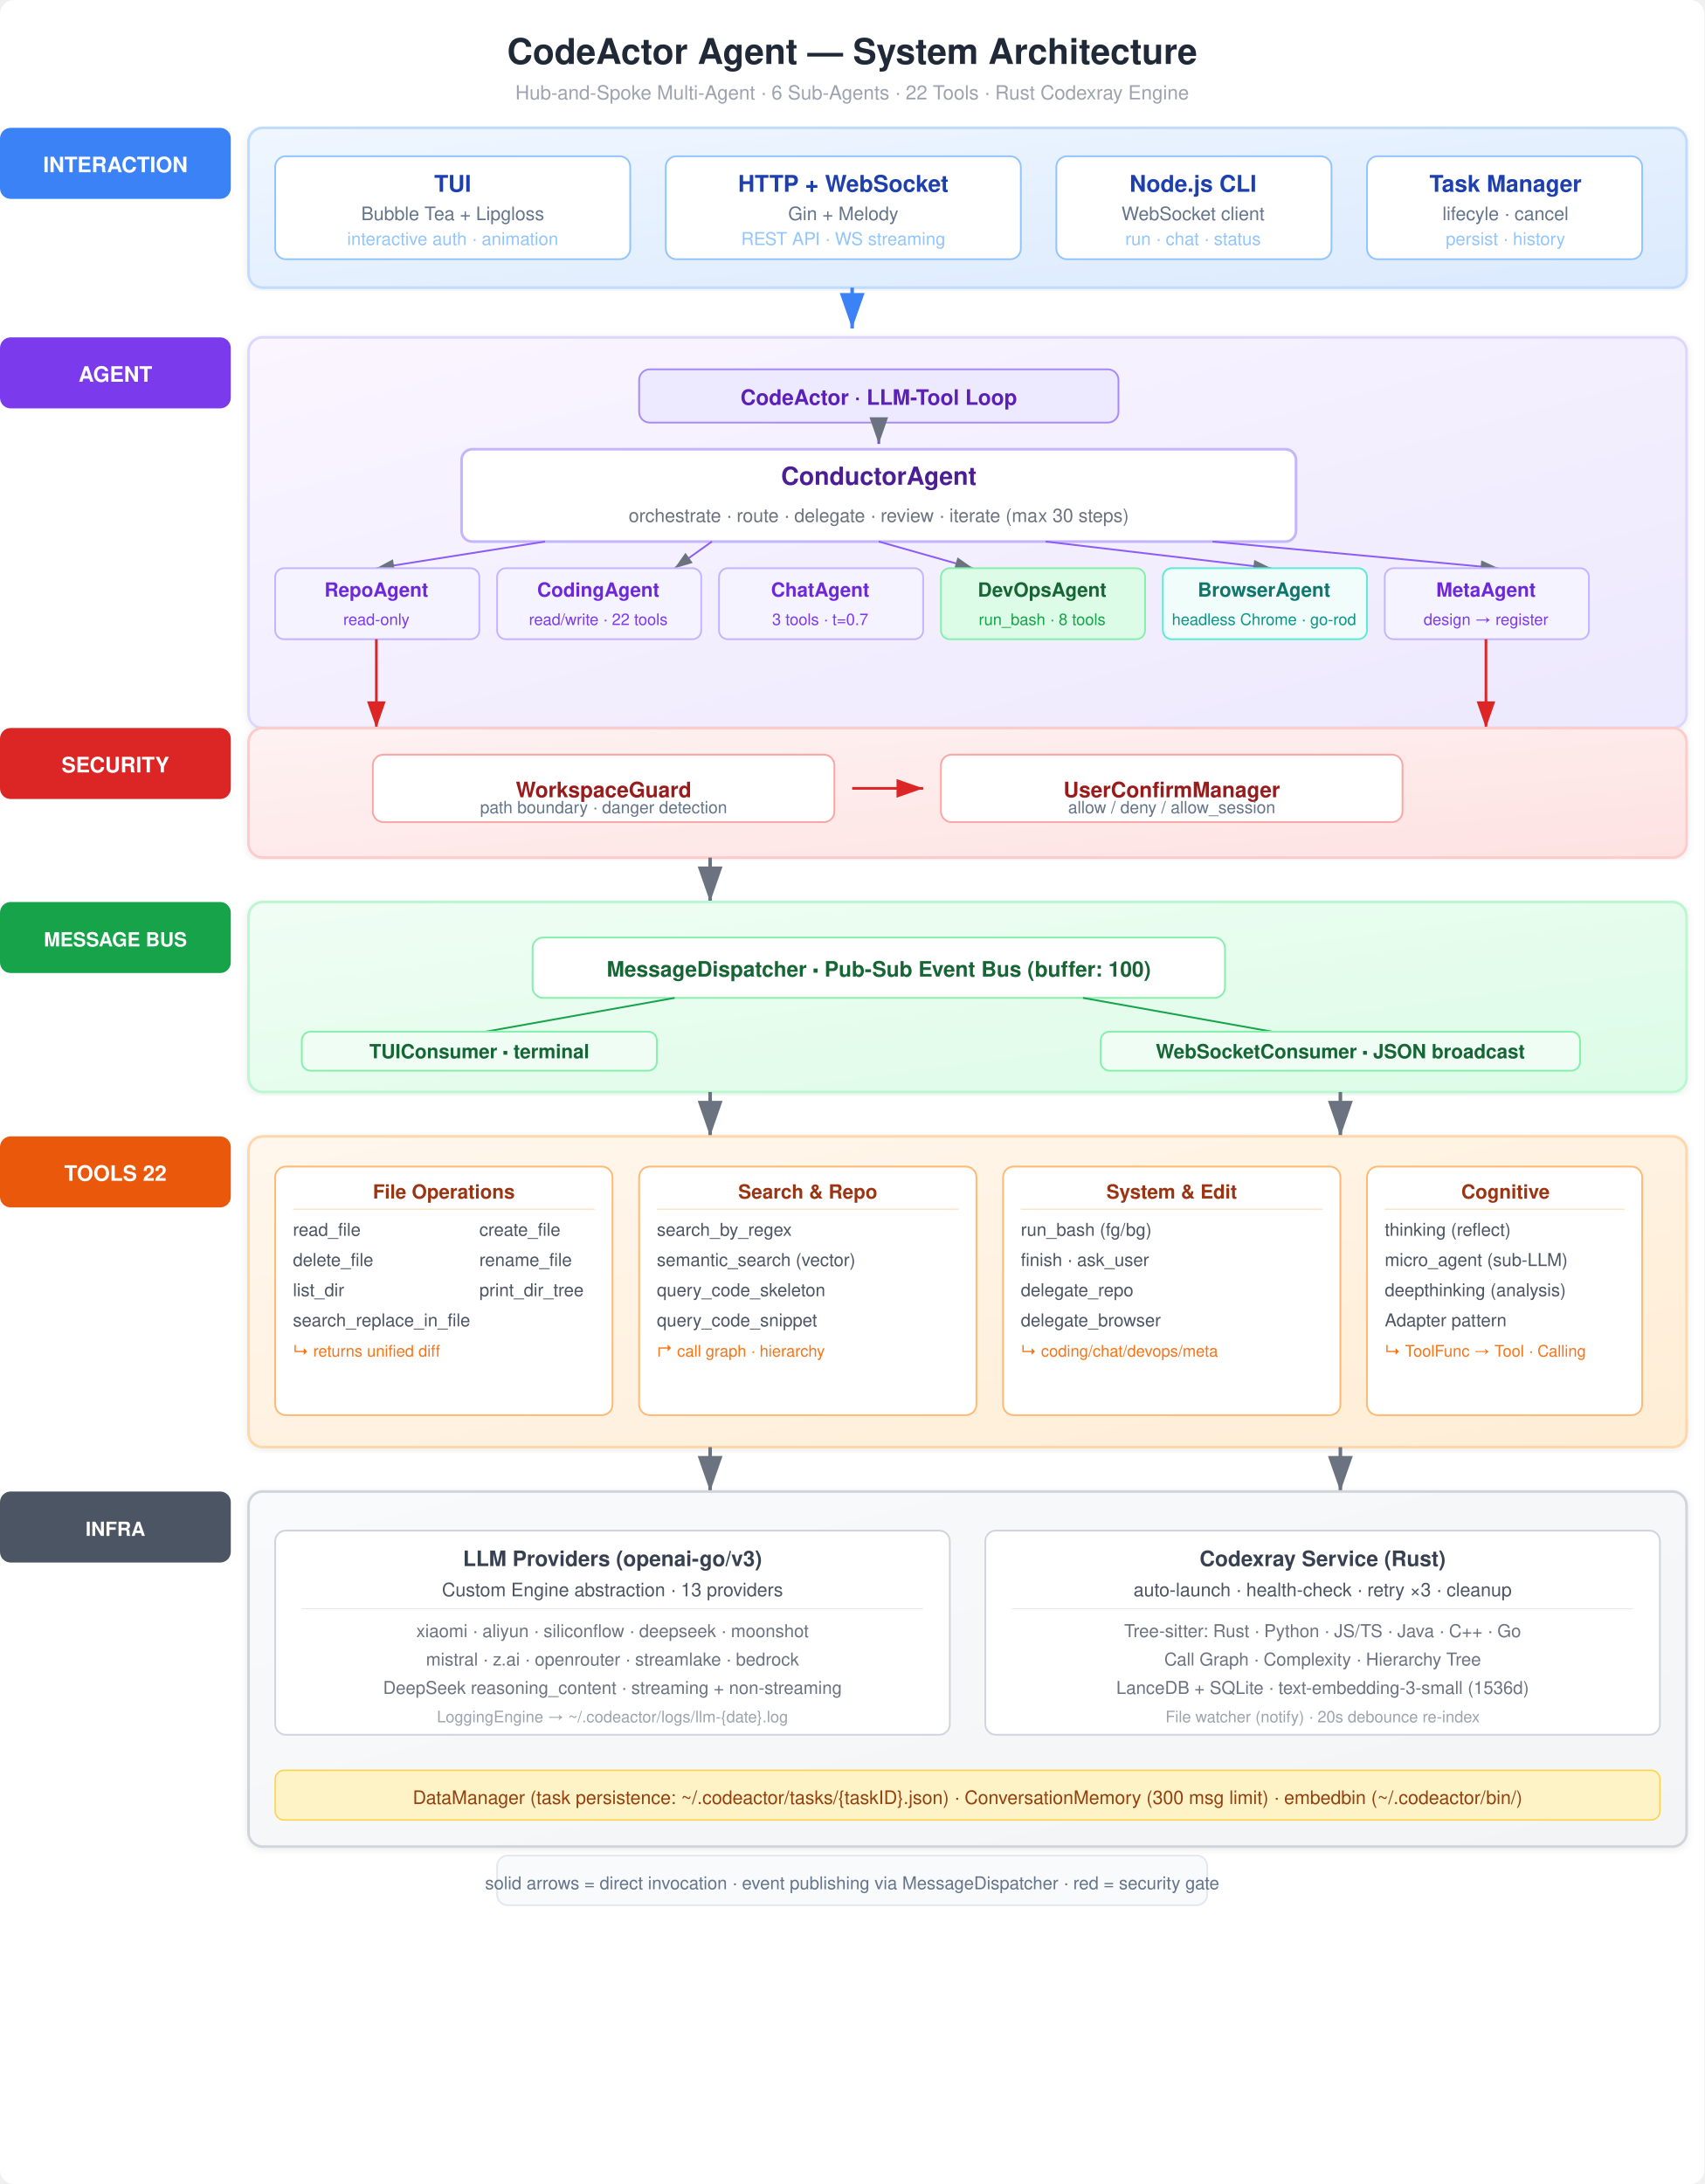
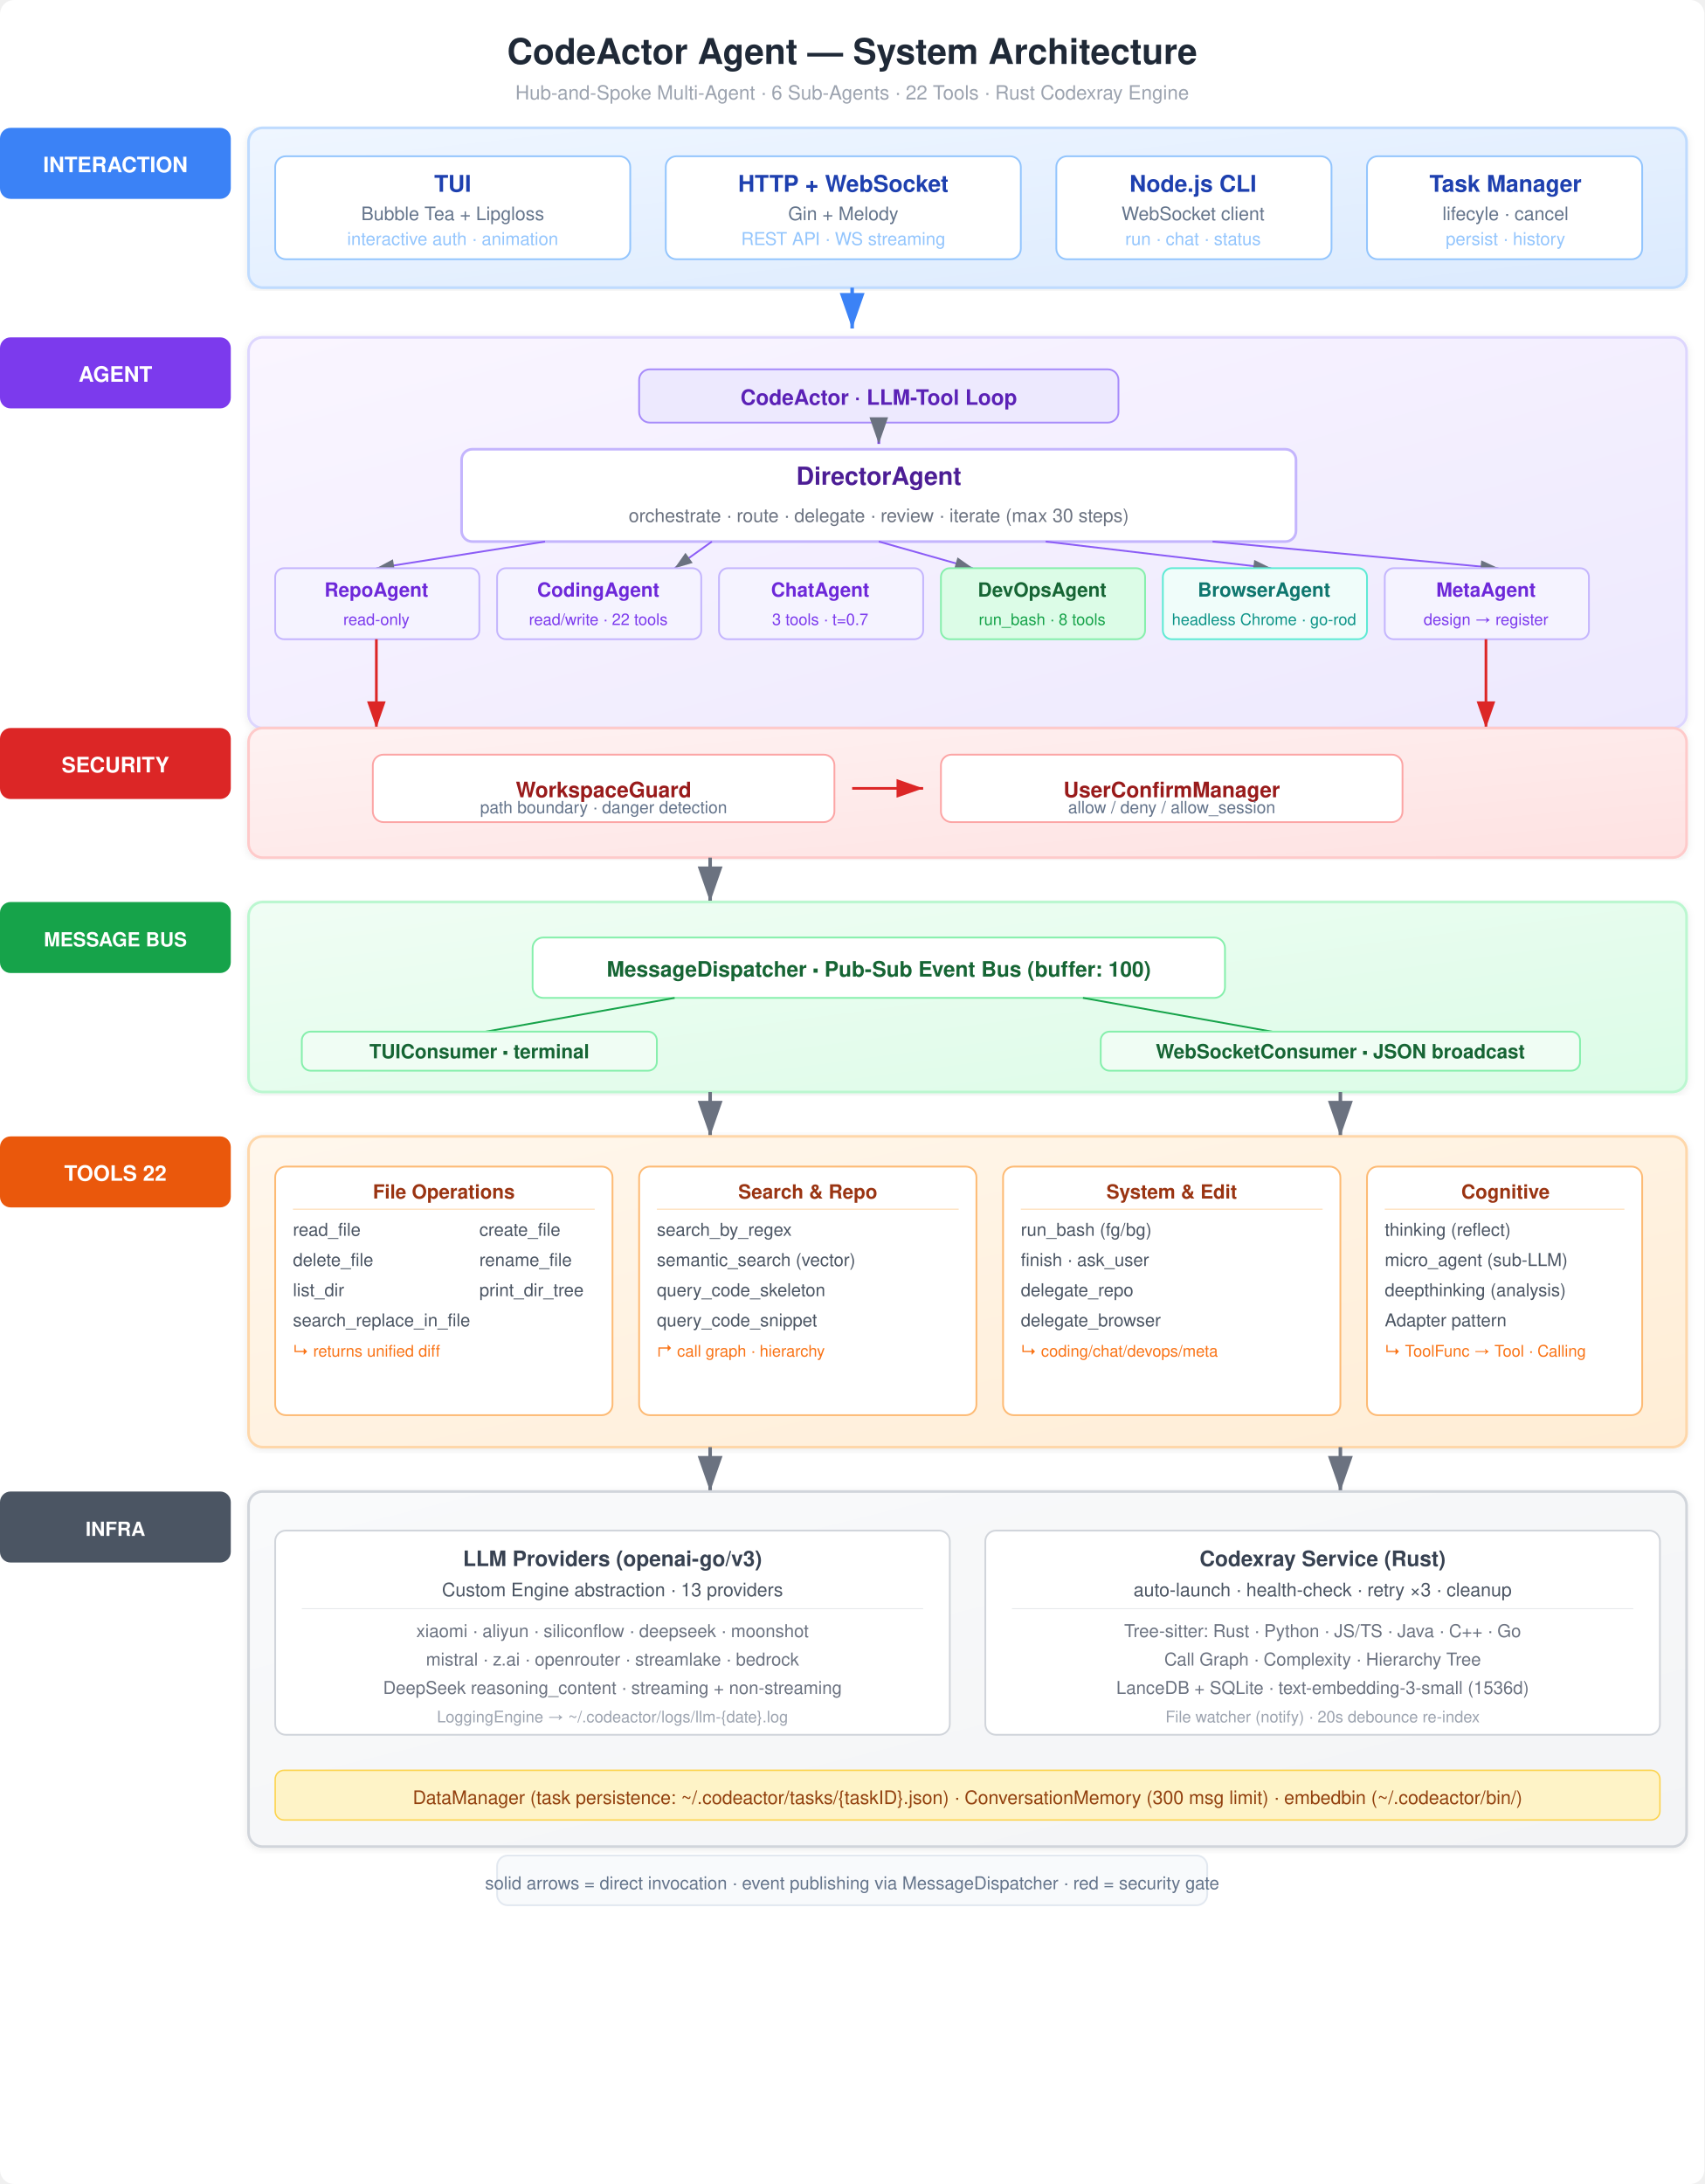
<svg xmlns="http://www.w3.org/2000/svg" viewBox="0 0 960 1230" font-family="-apple-system, BlinkMacSystemFont, 'Segoe UI', Helvetica, Arial, sans-serif">
  <defs>
    <marker id="arrow" markerWidth="10" markerHeight="7" refX="10" refY="3.5" orient="auto">
      <polygon points="0 0, 10 3.5, 0 7" fill="#6b7280" />
    </marker>
    <marker id="arrow-blue" markerWidth="10" markerHeight="7" refX="10" refY="3.5" orient="auto">
      <polygon points="0 0, 10 3.5, 0 7" fill="#3b82f6" />
    </marker>
    <marker id="arrow-purple" markerWidth="10" markerHeight="7" refX="10" refY="3.5" orient="auto">
      <polygon points="0 0, 10 3.5, 0 7" fill="#7c3aed" />
    </marker>
    <marker id="arrow-red" markerWidth="10" markerHeight="7" refX="10" refY="3.5" orient="auto">
      <polygon points="0 0, 10 3.5, 0 7" fill="#dc2626" />
    </marker>
    <linearGradient id="grad-interaction" x1="0" y1="0" x2="1" y2="1">
      <stop offset="0%" stop-color="#eff6ff" />
      <stop offset="100%" stop-color="#dbeafe" />
    </linearGradient>
    <linearGradient id="grad-agent" x1="0" y1="0" x2="1" y2="1">
      <stop offset="0%" stop-color="#faf5ff" />
      <stop offset="100%" stop-color="#ede9fe" />
    </linearGradient>
    <linearGradient id="grad-security" x1="0" y1="0" x2="1" y2="1">
      <stop offset="0%" stop-color="#fef2f2" />
      <stop offset="100%" stop-color="#fee2e2" />
    </linearGradient>
    <linearGradient id="grad-msg" x1="0" y1="0" x2="1" y2="1">
      <stop offset="0%" stop-color="#f0fdf4" />
      <stop offset="100%" stop-color="#dcfce7" />
    </linearGradient>
    <linearGradient id="grad-tool" x1="0" y1="0" x2="1" y2="1">
      <stop offset="0%" stop-color="#fff7ed" />
      <stop offset="100%" stop-color="#ffedd5" />
    </linearGradient>
    <linearGradient id="grad-infra" x1="0" y1="0" x2="1" y2="1">
      <stop offset="0%" stop-color="#f9fafb" />
      <stop offset="100%" stop-color="#f3f4f6" />
    </linearGradient>
    <filter id="shadow" x="-2%" y="-2%" width="104%" height="104%">
      <feDropShadow dx="0" dy="1" stdDeviation="2" flood-opacity="0.08" />
    </filter>
  </defs>
  <rect width="960" height="1230" fill="#ffffff" rx="8" />
  <text x="480" y="36" text-anchor="middle" font-size="20" font-weight="700" fill="#1f2937">CodeActor Agent — System Architecture</text>
  <text x="480" y="56" text-anchor="middle" font-size="11" fill="#9ca3af">Hub-and-Spoke Multi-Agent · 6 Sub-Agents · 22 Tools · Rust Codexray Engine</text>
  <rect x="140" y="72" width="810" height="90" rx="8" fill="url(#grad-interaction)" stroke="#bfdbfe" stroke-width="1.5" filter="url(#shadow)" />
  <rect x="0" y="72" width="130" height="40" rx="6" fill="#3b82f6" />
  <text x="65" y="97" text-anchor="middle" font-size="12" font-weight="700" fill="#fff">INTERACTION</text>
  <rect x="155" y="88" width="200" height="58" rx="6" fill="#fff" stroke="#93c5fd" stroke-width="1" />
  <text x="255" y="108" text-anchor="middle" font-size="13" font-weight="600" fill="#1e40af">TUI</text>
  <text x="255" y="124" text-anchor="middle" font-size="10.5" fill="#64748b">Bubble Tea + Lipgloss</text>
  <text x="255" y="138" text-anchor="middle" font-size="10" fill="#93c5fd">interactive auth · animation</text>
  <rect x="375" y="88" width="200" height="58" rx="6" fill="#fff" stroke="#93c5fd" stroke-width="1" />
  <text x="475" y="108" text-anchor="middle" font-size="13" font-weight="600" fill="#1e40af">HTTP + WebSocket</text>
  <text x="475" y="124" text-anchor="middle" font-size="10.5" fill="#64748b">Gin + Melody</text>
  <text x="475" y="138" text-anchor="middle" font-size="10" fill="#93c5fd">REST API · WS streaming</text>
  <rect x="595" y="88" width="155" height="58" rx="6" fill="#fff" stroke="#93c5fd" stroke-width="1" />
  <text x="672" y="108" text-anchor="middle" font-size="13" font-weight="600" fill="#1e40af">Node.js CLI</text>
  <text x="672" y="124" text-anchor="middle" font-size="10.5" fill="#64748b">WebSocket client</text>
  <text x="672" y="138" text-anchor="middle" font-size="10" fill="#93c5fd">run · chat · status</text>
  <rect x="770" y="88" width="155" height="58" rx="6" fill="#fff" stroke="#93c5fd" stroke-width="1" />
  <text x="848" y="108" text-anchor="middle" font-size="13" font-weight="600" fill="#1e40af">Task Manager</text>
  <text x="848" y="124" text-anchor="middle" font-size="10.5" fill="#64748b">lifecyle · cancel</text>
  <text x="848" y="138" text-anchor="middle" font-size="10" fill="#93c5fd">persist · history</text>
  <line x1="480" y1="162" x2="480" y2="185" stroke="#3b82f6" stroke-width="2" marker-end="url(#arrow-blue)" />
  <rect x="140" y="190" width="810" height="220" rx="8" fill="url(#grad-agent)" stroke="#ddd6fe" stroke-width="1.5" filter="url(#shadow)" />
  <rect x="0" y="190" width="130" height="40" rx="6" fill="#7c3aed" />
  <text x="65" y="215" text-anchor="middle" font-size="12" font-weight="700" fill="#fff">AGENT</text>
  <rect x="360" y="208" width="270" height="30" rx="6" fill="#ede9fe" stroke="#a78bfa" stroke-width="1" />
  <text x="495" y="228" text-anchor="middle" font-size="12" font-weight="600" fill="#5b21b6">CodeActor · LLM-Tool Loop</text>
  <line x1="495" y1="238" x2="495" y2="250" stroke="#7c3aed" stroke-width="1.5" marker-end="url(#arrow)" />
  <rect x="260" y="253" width="470" height="52" rx="6" fill="#fff" stroke="#c4b5fd" stroke-width="1.5" />
-   <text x="495" y="273" text-anchor="middle" font-size="14" font-weight="700" fill="#4c1d95">ConductorAgent</text>
+   <text x="495" y="273" text-anchor="middle" font-size="14" font-weight="700" fill="#4c1d95">DirectorAgent</text>
  <text x="495" y="294" text-anchor="middle" font-size="10.5" fill="#6b7280">orchestrate · route · delegate · review · iterate (max 30 steps)</text>
  <line x1="307" y1="305" x2="212" y2="320" stroke="#8b5cf6" stroke-width="1" marker-end="url(#arrow)" />
  <line x1="401" y1="305" x2="380" y2="320" stroke="#8b5cf6" stroke-width="1" marker-end="url(#arrow)" />
  <line x1="495" y1="305" x2="548" y2="320" stroke="#8b5cf6" stroke-width="1" marker-end="url(#arrow)" />
  <line x1="589" y1="305" x2="716" y2="320" stroke="#8b5cf6" stroke-width="1" marker-end="url(#arrow)" />
  <line x1="683" y1="305" x2="844" y2="320" stroke="#8b5cf6" stroke-width="1" marker-end="url(#arrow)" />
  <rect x="155" y="320" width="115" height="40" rx="5" fill="#f5f3ff" stroke="#c4b5fd" stroke-width="1" />
  <text x="212" y="336" text-anchor="middle" font-size="11" font-weight="600" fill="#6d28d9">RepoAgent</text>
  <text x="212" y="352" text-anchor="middle" font-size="9" fill="#7c3aed">read-only</text>
  <rect x="280" y="320" width="115" height="40" rx="5" fill="#f5f3ff" stroke="#c4b5fd" stroke-width="1" />
  <text x="337" y="336" text-anchor="middle" font-size="11" font-weight="600" fill="#6d28d9">CodingAgent</text>
  <text x="337" y="352" text-anchor="middle" font-size="9" fill="#7c3aed">read/write · 22 tools</text>
  <rect x="405" y="320" width="115" height="40" rx="5" fill="#f5f3ff" stroke="#c4b5fd" stroke-width="1" />
  <text x="462" y="336" text-anchor="middle" font-size="11" font-weight="600" fill="#6d28d9">ChatAgent</text>
  <text x="462" y="352" text-anchor="middle" font-size="9" fill="#7c3aed">3 tools · t=0.7</text>
  <rect x="530" y="320" width="115" height="40" rx="5" fill="#dcfce7" stroke="#86efac" stroke-width="1" />
  <text x="587" y="336" text-anchor="middle" font-size="11" font-weight="600" fill="#166534">DevOpsAgent</text>
  <text x="587" y="352" text-anchor="middle" font-size="9" fill="#16a34a">run_bash · 8 tools</text>
  <rect x="655" y="320" width="115" height="40" rx="5" fill="#f0fdfa" stroke="#5eead4" stroke-width="1" />
  <text x="712" y="336" text-anchor="middle" font-size="11" font-weight="600" fill="#0f766e">BrowserAgent</text>
  <text x="712" y="352" text-anchor="middle" font-size="9" fill="#0d9488">headless Chrome · go-rod</text>
  <rect x="780" y="320" width="115" height="40" rx="5" fill="#f5f3ff" stroke="#c4b5fd" stroke-width="1" />
  <text x="837" y="336" text-anchor="middle" font-size="11" font-weight="600" fill="#6d28d9">MetaAgent</text>
  <text x="837" y="352" text-anchor="middle" font-size="9" fill="#7c3aed">design → register</text>
  <line x1="212" y1="360" x2="212" y2="410" stroke="#dc2626" stroke-width="1.5" marker-end="url(#arrow-red)" />
  <line x1="837" y1="360" x2="837" y2="410" stroke="#dc2626" stroke-width="1.5" marker-end="url(#arrow-red)" />
  <rect x="140" y="410" width="810" height="73" rx="8" fill="url(#grad-security)" stroke="#fecaca" stroke-width="1.5" filter="url(#shadow)" />
  <rect x="0" y="410" width="130" height="40" rx="6" fill="#dc2626" />
  <text x="65" y="435" text-anchor="middle" font-size="12" font-weight="700" fill="#fff">SECURITY</text>
  <rect x="210" y="425" width="260" height="38" rx="6" fill="#fff" stroke="#fca5a5" stroke-width="1" />
  <text x="340" y="449" text-anchor="middle" font-size="12" font-weight="600" fill="#991b1b">WorkspaceGuard</text>
  <text x="340" y="458" text-anchor="middle" font-size="9.5" fill="#64748b">path boundary · danger detection</text>
  <line x1="480" y1="444" x2="520" y2="444" stroke="#dc2626" stroke-width="1.5" marker-end="url(#arrow-red)" />
  <rect x="530" y="425" width="260" height="38" rx="6" fill="#fff" stroke="#fca5a5" stroke-width="1" />
  <text x="660" y="449" text-anchor="middle" font-size="12" font-weight="600" fill="#991b1b">UserConfirmManager</text>
  <text x="660" y="458" text-anchor="middle" font-size="9.5" fill="#64748b">allow / deny / allow_session</text>
  <line x1="400" y1="483" x2="400" y2="508" stroke="#6b7280" stroke-width="2" marker-end="url(#arrow)" />
  <rect x="140" y="508" width="810" height="107" rx="8" fill="url(#grad-msg)" stroke="#bbf7d0" stroke-width="1.5" filter="url(#shadow)" />
  <rect x="0" y="508" width="130" height="40" rx="6" fill="#16a34a" />
  <text x="65" y="533" text-anchor="middle" font-size="11" font-weight="700" fill="#fff">MESSAGE BUS</text>
  <rect x="300" y="528" width="390" height="34" rx="6" fill="#fff" stroke="#86efac" stroke-width="1" />
  <text x="495" y="550" text-anchor="middle" font-size="12" font-weight="600" fill="#166534">MessageDispatcher ⬝ Pub-Sub Event Bus (buffer: 100)</text>
  <line x1="380" y1="562" x2="240" y2="587" stroke="#16a34a" stroke-width="1" marker-end="url(#arrow)" />
  <line x1="610" y1="562" x2="750" y2="587" stroke="#16a34a" stroke-width="1" marker-end="url(#arrow)" />
  <rect x="170" y="581" width="200" height="22" rx="5" fill="#f0fdf4" stroke="#86efac" stroke-width="1" />
  <text x="270" y="596" text-anchor="middle" font-size="11" font-weight="600" fill="#166534">TUIConsumer ⬝ terminal</text>
  <rect x="620" y="581" width="270" height="22" rx="5" fill="#f0fdf4" stroke="#86efac" stroke-width="1" />
  <text x="755" y="596" text-anchor="middle" font-size="11" font-weight="600" fill="#166534">WebSocketConsumer ⬝ JSON broadcast</text>
  <line x1="400" y1="615" x2="400" y2="640" stroke="#6b7280" stroke-width="2" marker-end="url(#arrow)" />
  <line x1="755" y1="615" x2="755" y2="640" stroke="#6b7280" stroke-width="2" marker-end="url(#arrow)" />
  <rect x="140" y="640" width="810" height="175" rx="8" fill="url(#grad-tool)" stroke="#fed7aa" stroke-width="1.5" filter="url(#shadow)" />
  <rect x="0" y="640" width="130" height="40" rx="6" fill="#ea580c" />
  <text x="65" y="665" text-anchor="middle" font-size="12" font-weight="700" fill="#fff">TOOLS 22</text>
  <rect x="155" y="657" width="190" height="140" rx="6" fill="#fff" stroke="#fdba74" stroke-width="1" />
  <text x="250" y="675" text-anchor="middle" font-size="11" font-weight="700" fill="#9a3412">File Operations</text>
  <line x1="165" y1="681" x2="335" y2="681" stroke="#fed7aa" stroke-width="0.5" />
  <text x="165" y="696" font-size="10" fill="#4b5563">read_file</text>
  <text x="270" y="696" font-size="10" fill="#4b5563">create_file</text>
  <text x="165" y="713" font-size="10" fill="#4b5563">delete_file</text>
  <text x="270" y="713" font-size="10" fill="#4b5563">rename_file</text>
  <text x="165" y="730" font-size="10" fill="#4b5563">list_dir</text>
  <text x="270" y="730" font-size="10" fill="#4b5563">print_dir_tree</text>
  <text x="165" y="747" font-size="10" fill="#4b5563">search_replace_in_file</text>
  <text x="165" y="764" font-size="9" fill="#f97316">↳ returns unified diff</text>
  <rect x="360" y="657" width="190" height="140" rx="6" fill="#fff" stroke="#fdba74" stroke-width="1" />
  <text x="455" y="675" text-anchor="middle" font-size="11" font-weight="700" fill="#9a3412">Search &amp; Repo</text>
  <line x1="370" y1="681" x2="540" y2="681" stroke="#fed7aa" stroke-width="0.5" />
  <text x="370" y="696" font-size="10" fill="#4b5563">search_by_regex</text>
  <text x="370" y="713" font-size="10" fill="#4b5563">semantic_search (vector)</text>
  <text x="370" y="730" font-size="10" fill="#4b5563">query_code_skeleton</text>
  <text x="370" y="747" font-size="10" fill="#4b5563">query_code_snippet</text>
  <text x="370" y="764" font-size="9" fill="#f97316">↱ call graph · hierarchy</text>
  <rect x="565" y="657" width="190" height="140" rx="6" fill="#fff" stroke="#fdba74" stroke-width="1" />
  <text x="660" y="675" text-anchor="middle" font-size="11" font-weight="700" fill="#9a3412">System &amp; Edit</text>
  <line x1="575" y1="681" x2="745" y2="681" stroke="#fed7aa" stroke-width="0.5" />
  <text x="575" y="696" font-size="10" fill="#4b5563">run_bash (fg/bg)</text>
  <text x="575" y="713" font-size="10" fill="#4b5563">finish · ask_user</text>
  <text x="575" y="730" font-size="10" fill="#4b5563">delegate_repo</text>
  <text x="575" y="747" font-size="10" fill="#4b5563">delegate_browser</text>
  <text x="575" y="764" font-size="9" fill="#f97316">↳ coding/chat/devops/meta</text>
  <rect x="770" y="657" width="155" height="140" rx="6" fill="#fff" stroke="#fdba74" stroke-width="1" />
  <text x="848" y="675" text-anchor="middle" font-size="11" font-weight="700" fill="#9a3412">Cognitive</text>
  <line x1="780" y1="681" x2="915" y2="681" stroke="#fed7aa" stroke-width="0.5" />
  <text x="780" y="696" font-size="10" fill="#4b5563">thinking (reflect)</text>
  <text x="780" y="713" font-size="10" fill="#4b5563">micro_agent (sub-LLM)</text>
  <text x="780" y="730" font-size="10" fill="#4b5563">deepthinking (analysis)</text>
  <text x="780" y="747" font-size="10" fill="#4b5563">Adapter pattern</text>
  <text x="780" y="764" font-size="9" fill="#f97316">↳ ToolFunc → Tool · Calling</text>
  <line x1="400" y1="815" x2="400" y2="840" stroke="#6b7280" stroke-width="2" marker-end="url(#arrow)" />
  <line x1="755" y1="815" x2="755" y2="840" stroke="#6b7280" stroke-width="2" marker-end="url(#arrow)" />
  <rect x="140" y="840" width="810" height="200" rx="8" fill="url(#grad-infra)" stroke="#d1d5db" stroke-width="1.5" filter="url(#shadow)" />
  <rect x="0" y="840" width="130" height="40" rx="6" fill="#4b5563" />
  <text x="65" y="865" text-anchor="middle" font-size="11" font-weight="700" fill="#fff">INFRA</text>
  <rect x="155" y="862" width="380" height="115" rx="6" fill="#fff" stroke="#d1d5db" stroke-width="1" />
  <text x="345" y="882" text-anchor="middle" font-size="12" font-weight="700" fill="#374151">LLM Providers (openai-go/v3)</text>
  <text x="345" y="899" text-anchor="middle" font-size="10.5" fill="#4b5563">Custom Engine abstraction · 13 providers</text>
  <line x1="170" y1="906" x2="520" y2="906" stroke="#e5e7eb" stroke-width="0.5" />
  <text x="345" y="922" text-anchor="middle" font-size="10" fill="#6b7280">xiaomi · aliyun · siliconflow · deepseek · moonshot</text>
  <text x="345" y="938" text-anchor="middle" font-size="10" fill="#6b7280">mistral · z.ai · openrouter · streamlake · bedrock</text>
  <text x="345" y="954" text-anchor="middle" font-size="10" fill="#6b7280">DeepSeek reasoning_content · streaming + non-streaming</text>
  <text x="345" y="970" text-anchor="middle" font-size="9" fill="#9ca3af">LoggingEngine → ~/.codeactor/logs/llm-{date}.log</text>
  <rect x="555" y="862" width="380" height="115" rx="6" fill="#fff" stroke="#d1d5db" stroke-width="1" />
  <text x="745" y="882" text-anchor="middle" font-size="12" font-weight="700" fill="#374151">Codexray Service (Rust)</text>
  <text x="745" y="899" text-anchor="middle" font-size="10.5" fill="#4b5563">auto-launch · health-check · retry ×3 · cleanup</text>
  <line x1="570" y1="906" x2="920" y2="906" stroke="#e5e7eb" stroke-width="0.5" />
  <text x="745" y="922" text-anchor="middle" font-size="10" fill="#6b7280">Tree-sitter: Rust · Python · JS/TS · Java · C++ · Go</text>
  <text x="745" y="938" text-anchor="middle" font-size="10" fill="#6b7280">Call Graph · Complexity · Hierarchy Tree</text>
  <text x="745" y="954" text-anchor="middle" font-size="10" fill="#6b7280">LanceDB + SQLite · text-embedding-3-small (1536d)</text>
  <text x="745" y="970" text-anchor="middle" font-size="9" fill="#9ca3af">File watcher (notify) · 20s debounce re-index</text>
  <rect x="155" y="997" width="780" height="28" rx="5" fill="#fef3c7" stroke="#fcd34d" stroke-width="0.8" />
  <text x="545" y="1016" text-anchor="middle" font-size="10.5" fill="#92400e">DataManager (task persistence: ~/.codeactor/tasks/{taskID}.json) · ConversationMemory (300 msg limit) · embedbin (~/.codeactor/bin/)</text>
  <rect x="280" y="1045" width="400" height="28" rx="6" fill="#f8fafc" stroke="#e2e8f0" stroke-width="1" />
  <text x="480" y="1064" text-anchor="middle" font-size="10" fill="#64748b">solid arrows = direct invocation · event publishing via MessageDispatcher · red = security gate</text>
</svg>
